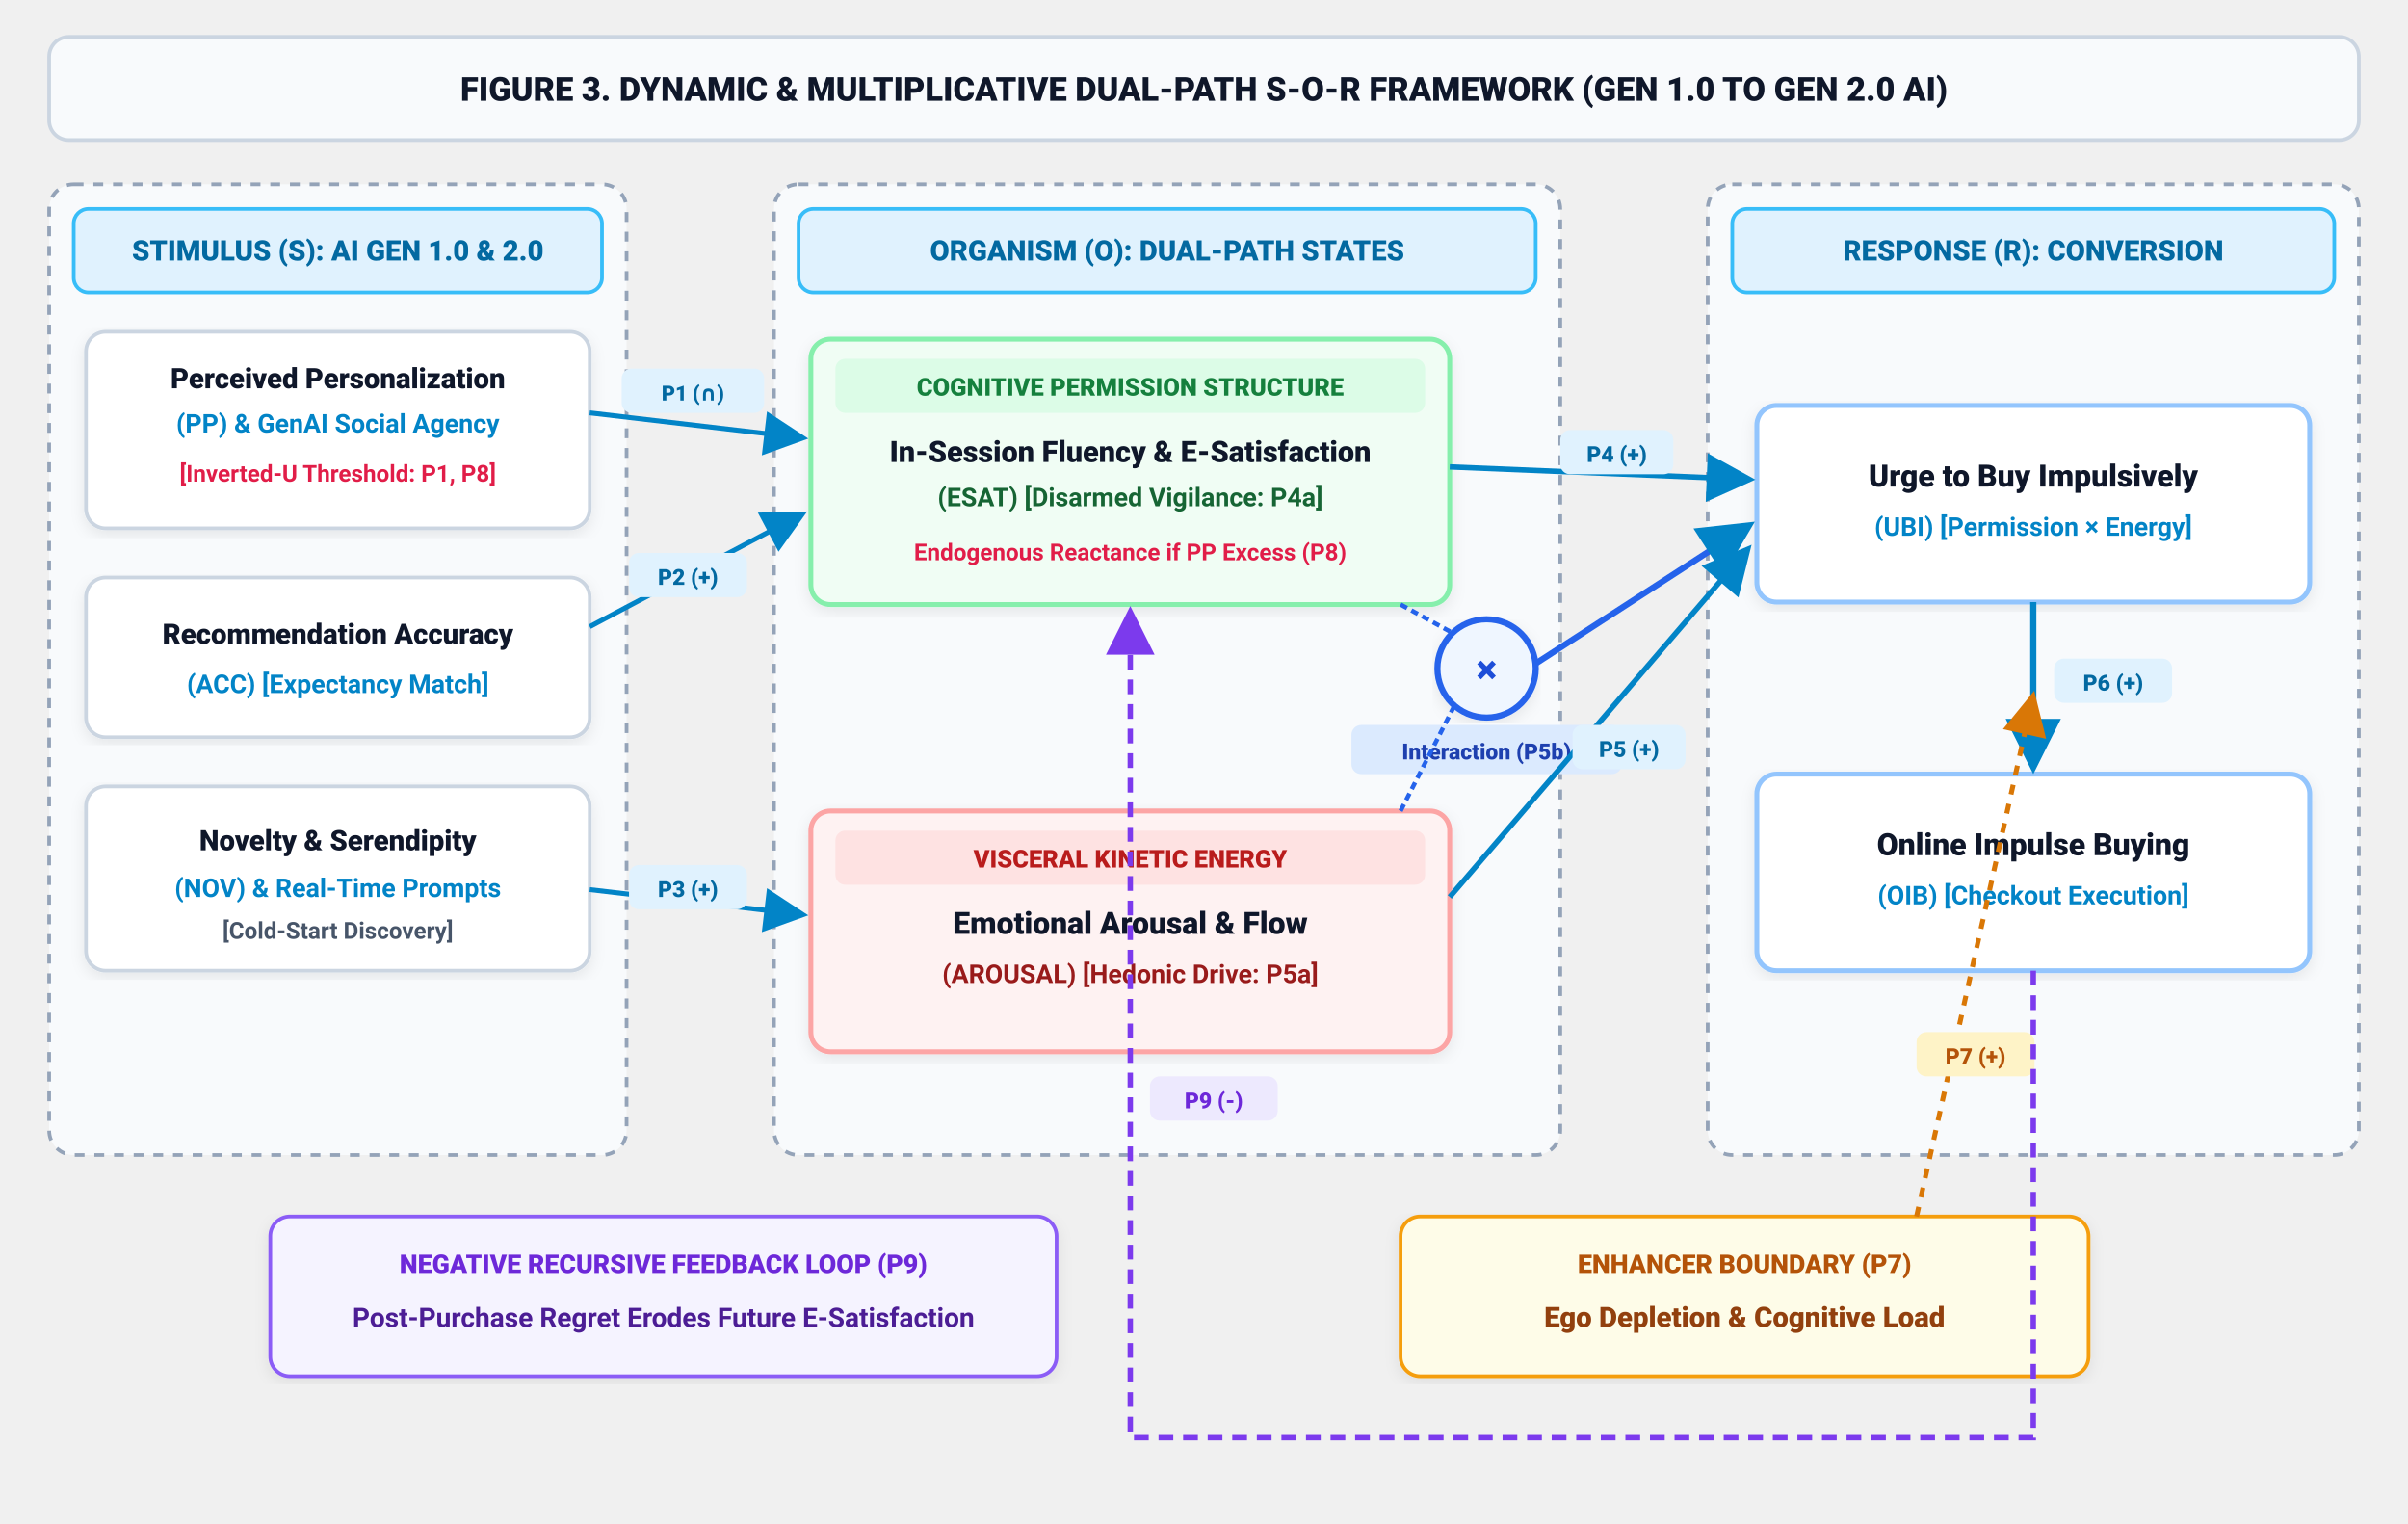
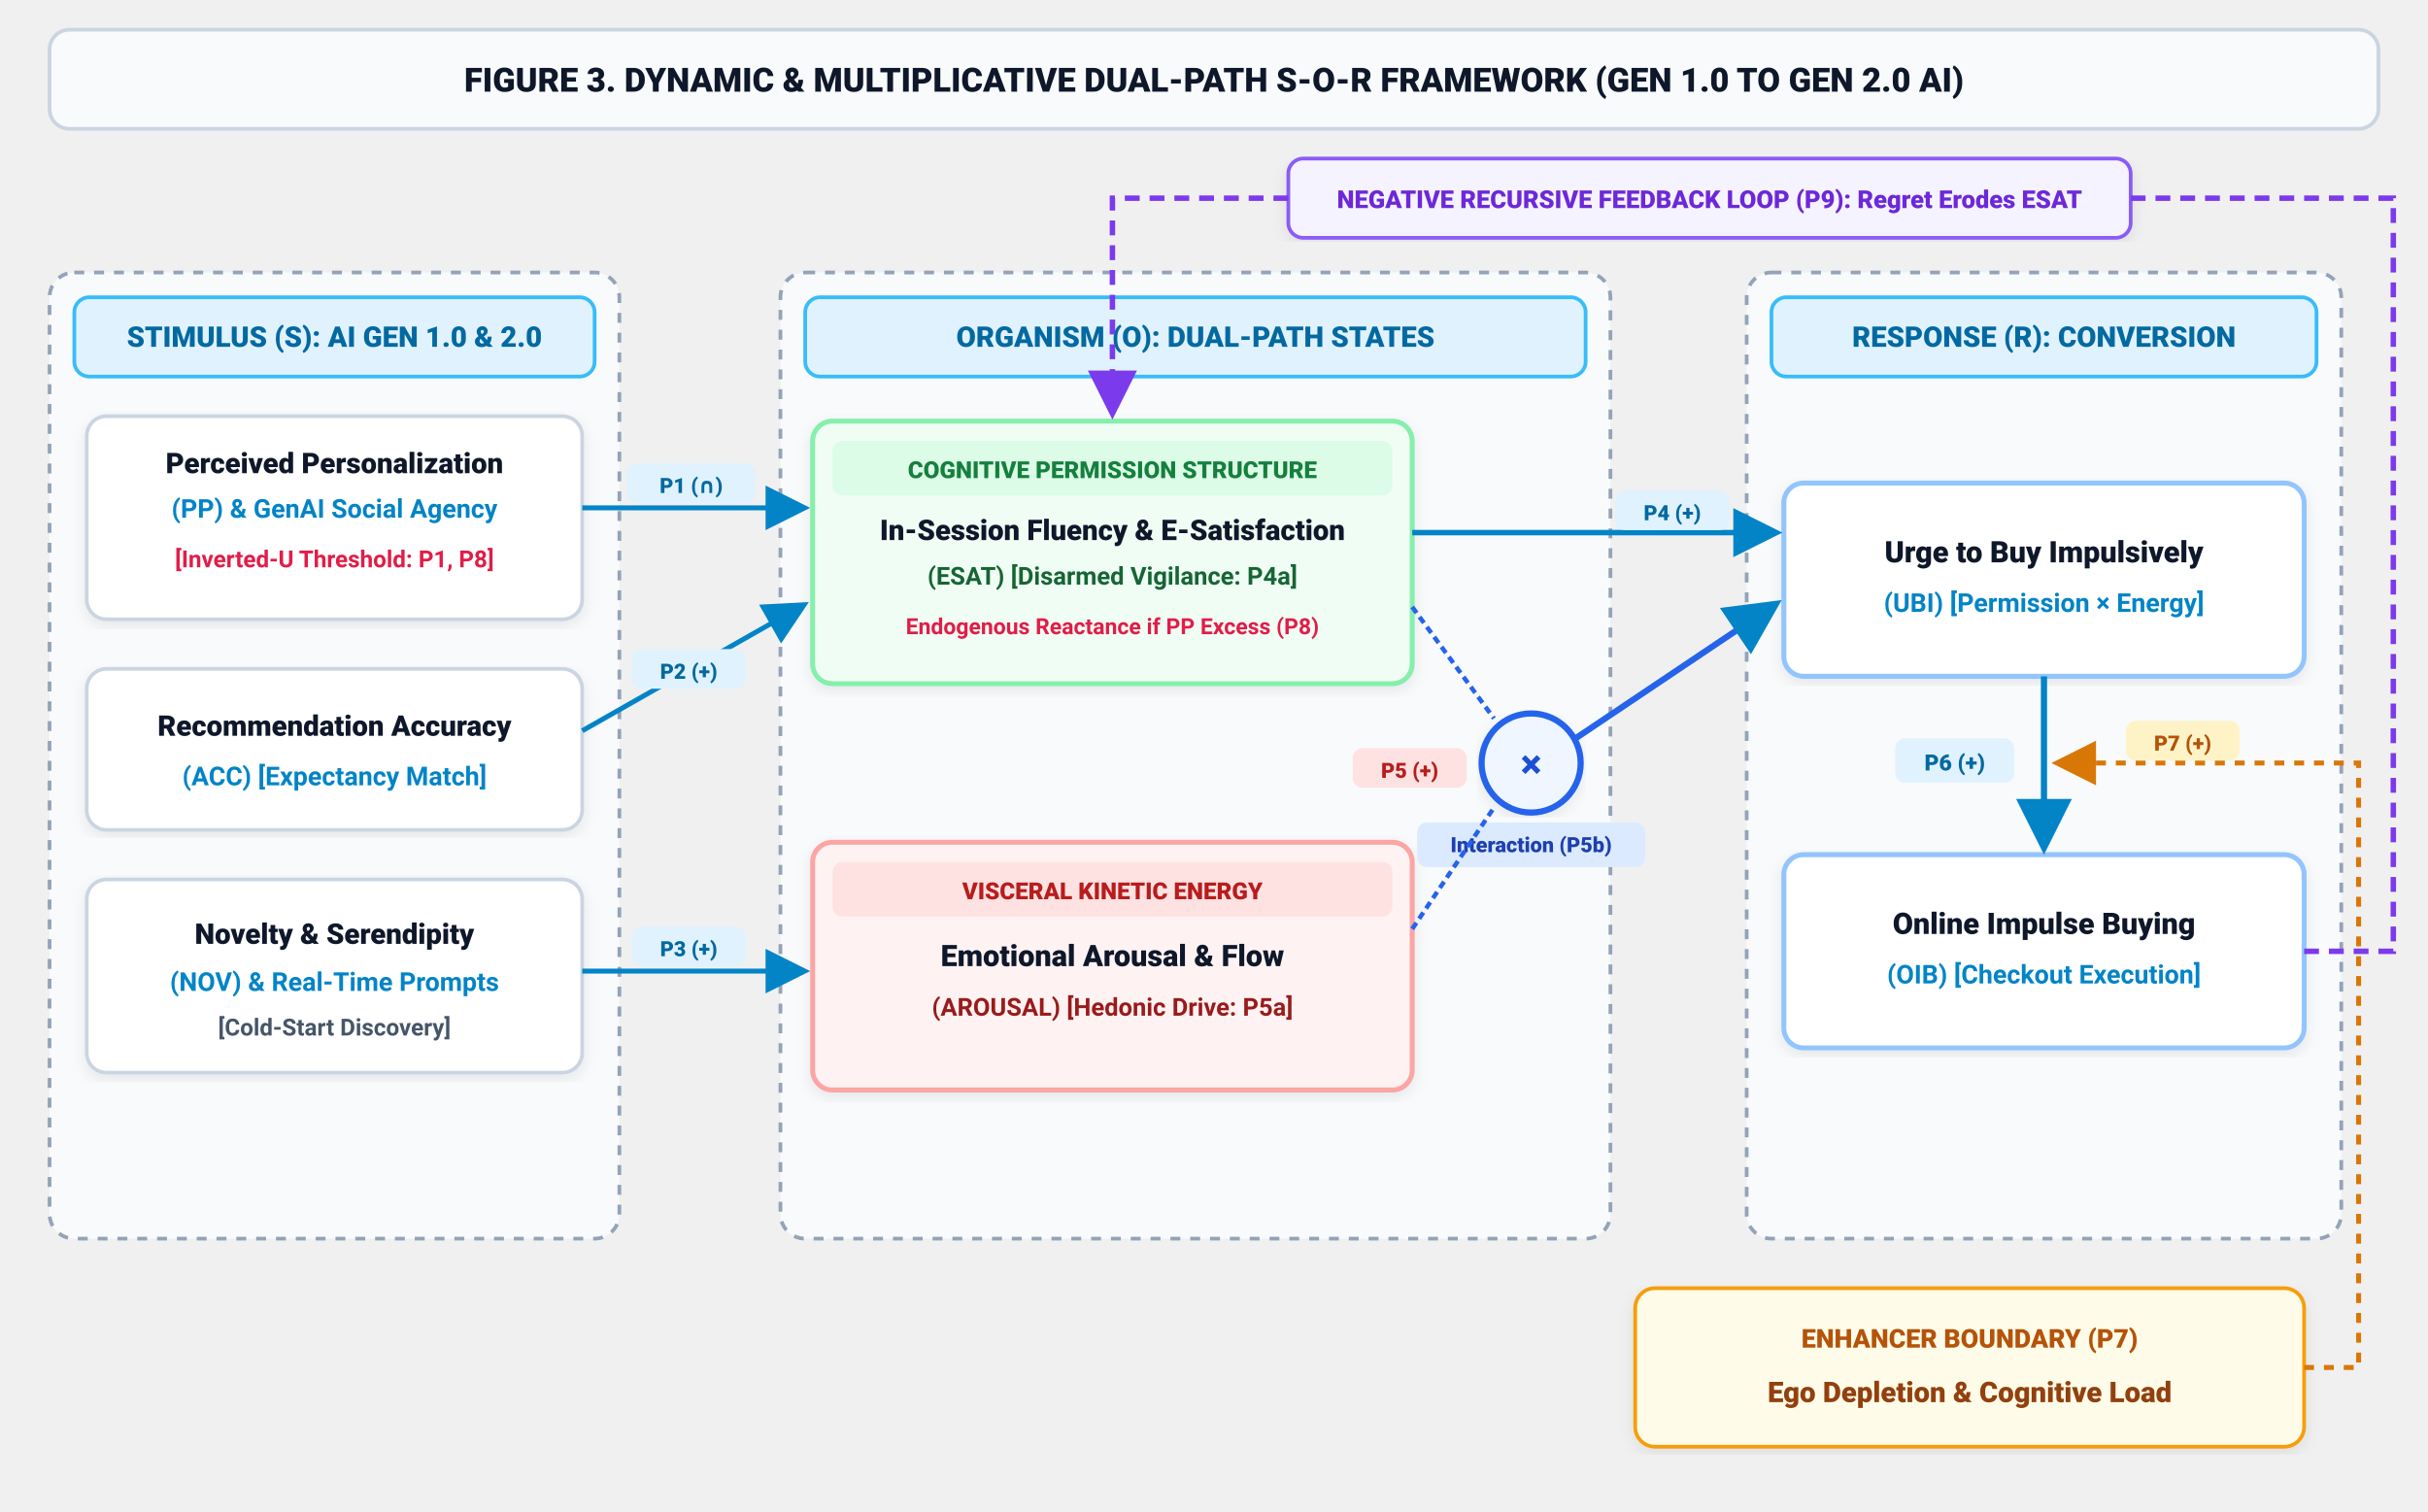
- <svg xmlns="http://www.w3.org/2000/svg" viewBox="0 0 980 620" width="100%" height="auto" style="font-family:'Plus Jakarta Sans',-apple-system,BlinkMacSystemFont,Segoe UI,Roboto,sans-serif; background:#ffffff;">
+ <svg xmlns="http://www.w3.org/2000/svg" viewBox="0 0 980 610" width="100%" height="auto" style="font-family:'Plus Jakarta Sans',-apple-system,BlinkMacSystemFont,Segoe UI,Roboto,sans-serif; background:#ffffff;">
  <defs>
    <marker id="marr" markerWidth="9" markerHeight="9" refX="7" refY="4.5" orient="auto">
      <path d="M 0 0 L 9 4.5 L 0 9 Z" fill="#0284c7" />
    </marker>
    <marker id="marr-orange" markerWidth="9" markerHeight="9" refX="7" refY="4.5" orient="auto">
      <path d="M 0 0 L 9 4.5 L 0 9 Z" fill="#d97706" />
-     </marker>
-     <marker id="marr-rose" markerWidth="9" markerHeight="9" refX="7" refY="4.5" orient="auto">
-       <path d="M 0 0 L 9 4.5 L 0 9 Z" fill="#e11d48" />
    </marker>
    <marker id="marr-purple" markerWidth="9" markerHeight="9" refX="7" refY="4.5" orient="auto">
      <path d="M 0 0 L 9 4.5 L 0 9 Z" fill="#7c3aed" />
    </marker>
    <filter id="mshadow" x="-5%" y="-5%" width="110%" height="110%">
      <feDropShadow dx="0" dy="2" stdDeviation="3" flood-opacity="0.08" />
    </filter>
  </defs>
-   <rect x="20" y="15" width="940" height="42" rx="8" fill="#f8fafc" stroke="#cbd5e1" stroke-width="1.5" />
-   <text x="490" y="41" text-anchor="middle" font-size="13.5" font-weight="800" fill="#0f172a">FIGURE 3. DYNAMIC &amp; MULTIPLICATIVE DUAL-PATH S-O-R FRAMEWORK (GEN 1.0 TO GEN 2.0 AI)</text>
-   <rect x="20" y="75" width="235" height="395" rx="10" fill="#f8fafc" stroke="#94a3b8" stroke-width="1.5" stroke-dasharray="4,4" />
-   <rect x="30" y="85" width="215" height="34" rx="6" fill="#e0f2fe" stroke="#38bdf8" stroke-width="1.5" />
-   <text x="137.5" y="106" text-anchor="middle" font-size="11.5" font-weight="800" fill="#0369a1">STIMULUS (S): AI GEN 1.0 &amp; 2.0</text>
-   <rect x="315" y="75" width="320" height="395" rx="10" fill="#f8fafc" stroke="#94a3b8" stroke-width="1.5" stroke-dasharray="4,4" />
-   <rect x="325" y="85" width="300" height="34" rx="6" fill="#e0f2fe" stroke="#38bdf8" stroke-width="1.5" />
-   <text x="475" y="106" text-anchor="middle" font-size="11.5" font-weight="800" fill="#0369a1">ORGANISM (O): DUAL-PATH STATES</text>
-   <rect x="695" y="75" width="265" height="395" rx="10" fill="#f8fafc" stroke="#94a3b8" stroke-width="1.5" stroke-dasharray="4,4" />
-   <rect x="705" y="85" width="245" height="34" rx="6" fill="#e0f2fe" stroke="#38bdf8" stroke-width="1.5" />
-   <text x="827.5" y="106" text-anchor="middle" font-size="11.5" font-weight="800" fill="#0369a1">RESPONSE (R): CONVERSION</text>
-   <rect x="35" y="135" width="205" height="80" rx="8" fill="#ffffff" stroke="#cbd5e1" stroke-width="1.5" filter="url(#mshadow)" />
-   <text x="137.5" y="158" text-anchor="middle" font-size="11.5" font-weight="800" fill="#0f172a">Perceived Personalization</text>
-   <text x="137.5" y="176" text-anchor="middle" font-size="10.5" font-weight="600" fill="#0284c7">(PP) &amp; GenAI Social Agency</text>
-   <text x="137.5" y="196" text-anchor="middle" font-size="9.5" font-weight="700" fill="#e11d48">[Inverted-U Threshold: P1, P8]</text>
-   <rect x="35" y="235" width="205" height="65" rx="8" fill="#ffffff" stroke="#cbd5e1" stroke-width="1.5" filter="url(#mshadow)" />
-   <text x="137.5" y="262" text-anchor="middle" font-size="11.5" font-weight="800" fill="#0f172a">Recommendation Accuracy</text>
-   <text x="137.5" y="282" text-anchor="middle" font-size="10.5" font-weight="600" fill="#0284c7">(ACC) [Expectancy Match]</text>
-   <rect x="35" y="320" width="205" height="75" rx="8" fill="#ffffff" stroke="#cbd5e1" stroke-width="1.5" filter="url(#mshadow)" />
-   <text x="137.5" y="346" text-anchor="middle" font-size="11.5" font-weight="800" fill="#0f172a">Novelty &amp; Serendipity</text>
-   <text x="137.5" y="365" text-anchor="middle" font-size="10.5" font-weight="600" fill="#0284c7">(NOV) &amp; Real-Time Prompts</text>
-   <text x="137.5" y="382" text-anchor="middle" font-size="9.5" font-weight="600" fill="#475569">[Cold-Start Discovery]</text>
-   <rect x="330" y="138" width="260" height="108" rx="8" fill="#f0fdf4" stroke="#86efac" stroke-width="2" filter="url(#mshadow)" />
-   <rect x="340" y="146" width="240" height="22" rx="4" fill="#dcfce7" />
-   <text x="460" y="161" text-anchor="middle" font-size="10" font-weight="800" fill="#15803d">COGNITIVE PERMISSION STRUCTURE</text>
-   <text x="460" y="188" text-anchor="middle" font-size="12" font-weight="800" fill="#0f172a">In-Session Fluency &amp; E-Satisfaction</text>
-   <text x="460" y="206" text-anchor="middle" font-size="10.5" font-weight="600" fill="#166534">(ESAT) [Disarmed Vigilance: P4a]</text>
-   <text x="460" y="228" text-anchor="middle" font-size="9.5" font-weight="700" fill="#e11d48">Endogenous Reactance if PP Excess (P8)</text>
-   <circle cx="605" cy="272" r="20" fill="#eff6ff" stroke="#2563eb" stroke-width="2.5" filter="url(#mshadow)" />
-   <text x="605" y="278" text-anchor="middle" font-size="16" font-weight="800" fill="#1d4ed8">×</text>
-   <rect x="550" y="295" width="110" height="20" rx="4" fill="#dbeafe" />
-   <text x="605" y="309" text-anchor="middle" font-size="9" font-weight="800" fill="#1e40af">Interaction (P5b)</text>
-   <rect x="330" y="330" width="260" height="98" rx="8" fill="#fef2f2" stroke="#fca5a5" stroke-width="2" filter="url(#mshadow)" />
-   <rect x="340" y="338" width="240" height="22" rx="4" fill="#fee2e2" />
-   <text x="460" y="353" text-anchor="middle" font-size="10" font-weight="800" fill="#b91c1c">VISCERAL KINETIC ENERGY</text>
-   <text x="460" y="380" text-anchor="middle" font-size="12.5" font-weight="800" fill="#0f172a">Emotional Arousal &amp; Flow</text>
-   <text x="460" y="400" text-anchor="middle" font-size="10.5" font-weight="600" fill="#991b1b">(AROUSAL) [Hedonic Drive: P5a]</text>
-   <rect x="715" y="165" width="225" height="80" rx="8" fill="#ffffff" stroke="#93c5fd" stroke-width="2" filter="url(#mshadow)" />
-   <text x="827.5" y="198" text-anchor="middle" font-size="12.5" font-weight="800" fill="#0f172a">Urge to Buy Impulsively</text>
-   <text x="827.5" y="218" text-anchor="middle" font-size="10.5" font-weight="600" fill="#0284c7">(UBI) [Permission × Energy]</text>
-   <rect x="715" y="315" width="225" height="80" rx="8" fill="#ffffff" stroke="#93c5fd" stroke-width="2" filter="url(#mshadow)" />
-   <text x="827.5" y="348" text-anchor="middle" font-size="12.5" font-weight="800" fill="#0f172a">Online Impulse Buying</text>
-   <text x="827.5" y="368" text-anchor="middle" font-size="10.5" font-weight="600" fill="#0284c7">(OIB) [Checkout Execution]</text>
-   <line x1="240" y1="168" x2="325" y2="178" stroke="#0284c7" stroke-width="2" marker-end="url(#marr)" />
-   <rect x="253" y="150" width="58" height="18" rx="4" fill="#e0f2fe" />
-   <text x="282" y="163" text-anchor="middle" font-size="8.5" font-weight="800" fill="#0369a1">P1 (∩)</text>
-   <line x1="240" y1="255" x2="325" y2="210" stroke="#0284c7" stroke-width="2" marker-end="url(#marr)" />
-   <rect x="256" y="225" width="48" height="18" rx="4" fill="#e0f2fe" />
-   <text x="280" y="238" text-anchor="middle" font-size="9" font-weight="800" fill="#0369a1">P2 (+)</text>
-   <line x1="240" y1="362" x2="325" y2="372" stroke="#0284c7" stroke-width="2" marker-end="url(#marr)" />
-   <rect x="256" y="352" width="48" height="18" rx="4" fill="#e0f2fe" />
-   <text x="280" y="365" text-anchor="middle" font-size="9" font-weight="800" fill="#0369a1">P3 (+)</text>
-   <line x1="590" y1="190" x2="710" y2="195" stroke="#0284c7" stroke-width="2.2" marker-end="url(#marr)" />
-   <rect x="635" y="175" width="46" height="18" rx="4" fill="#e0f2fe" />
-   <text x="658" y="188" text-anchor="middle" font-size="9" font-weight="800" fill="#0369a1">P4 (+)</text>
-   <line x1="570" y1="246" x2="592" y2="258" stroke="#2563eb" stroke-width="1.8" stroke-dasharray="3,2" />
-   <line x1="590" y1="365" x2="710" y2="225" stroke="#0284c7" stroke-width="2.2" marker-end="url(#marr)" />
-   <rect x="640" y="295" width="46" height="18" rx="4" fill="#e0f2fe" />
-   <text x="663" y="308" text-anchor="middle" font-size="9" font-weight="800" fill="#0369a1">P5 (+)</text>
-   <line x1="570" y1="330" x2="592" y2="287" stroke="#2563eb" stroke-width="1.8" stroke-dasharray="3,2" />
-   <line x1="625" y1="270" x2="710" y2="215" stroke="#2563eb" stroke-width="2.5" marker-end="url(#marr)" />
-   <line x1="827.5" y1="245" x2="827.5" y2="310" stroke="#0284c7" stroke-width="2.5" marker-end="url(#marr)" />
-   <rect x="836" y="268" width="48" height="18" rx="4" fill="#e0f2fe" />
-   <text x="860" y="281" text-anchor="middle" font-size="9" font-weight="800" fill="#0369a1">P6 (+)</text>
-   <rect x="570" y="495" width="280" height="65" rx="8" fill="#fefce8" stroke="#f59e0b" stroke-width="1.5" filter="url(#mshadow)" />
-   <text x="710" y="518" text-anchor="middle" font-size="10.5" font-weight="800" fill="#b45309">ENHANCER BOUNDARY (P7)</text>
-   <text x="710" y="540" text-anchor="middle" font-size="11.5" font-weight="800" fill="#92400e">Ego Depletion &amp; Cognitive Load</text>
-   <line x1="780" y1="495" x2="827" y2="285" stroke="#d97706" stroke-width="2" stroke-dasharray="4,4" marker-end="url(#marr-orange)" />
-   <rect x="780" y="420" width="48" height="18" rx="4" fill="#fef3c7" />
-   <text x="804" y="433" text-anchor="middle" font-size="9" font-weight="800" fill="#b45309">P7 (+)</text>
-   <path d="M 827.5 395 L 827.5 585 L 460 585 L 460 251" fill="none" stroke="#7c3aed" stroke-width="2.2" stroke-dasharray="6,4" marker-end="url(#marr-purple)" />
-   <rect x="110" y="495" width="320" height="65" rx="8" fill="#f5f3ff" stroke="#8b5cf6" stroke-width="1.5" filter="url(#mshadow)" />
-   <text x="270" y="518" text-anchor="middle" font-size="10.5" font-weight="800" fill="#6d28d9">NEGATIVE RECURSIVE FEEDBACK LOOP (P9)</text>
-   <text x="270" y="540" text-anchor="middle" font-size="11" font-weight="700" fill="#4c1d95">Post-Purchase Regret Erodes Future E-Satisfaction</text>
-   <rect x="468" y="438" width="52" height="18" rx="4" fill="#ede9fe" />
-   <text x="494" y="451" text-anchor="middle" font-size="9" font-weight="800" fill="#6d28d9">P9 (-)</text>
+   <rect x="20" y="12" width="940" height="40" rx="8" fill="#f8fafc" stroke="#cbd5e1" stroke-width="1.5" />
+   <text x="490" y="37" text-anchor="middle" font-size="13.5" font-weight="800" fill="#0f172a">FIGURE 3. DYNAMIC &amp; MULTIPLICATIVE DUAL-PATH S-O-R FRAMEWORK (GEN 1.0 TO GEN 2.0 AI)</text>
+   <rect x="520" y="64" width="340" height="32" rx="6" fill="#f5f3ff" stroke="#8b5cf6" stroke-width="1.5" filter="url(#mshadow)" />
+   <text x="690" y="84" text-anchor="middle" font-size="10" font-weight="800" fill="#6d28d9">NEGATIVE RECURSIVE FEEDBACK LOOP (P9): Regret Erodes ESAT</text>
+   <rect x="20" y="110" width="230" height="390" rx="10" fill="#f8fafc" stroke="#94a3b8" stroke-width="1.5" stroke-dasharray="4,4" />
+   <rect x="30" y="120" width="210" height="32" rx="6" fill="#e0f2fe" stroke="#38bdf8" stroke-width="1.5" />
+   <text x="135" y="140" text-anchor="middle" font-size="11.5" font-weight="800" fill="#0369a1">STIMULUS (S): AI GEN 1.0 &amp; 2.0</text>
+   <rect x="315" y="110" width="335" height="390" rx="10" fill="#f8fafc" stroke="#94a3b8" stroke-width="1.5" stroke-dasharray="4,4" />
+   <rect x="325" y="120" width="315" height="32" rx="6" fill="#e0f2fe" stroke="#38bdf8" stroke-width="1.5" />
+   <text x="482.5" y="140" text-anchor="middle" font-size="11.5" font-weight="800" fill="#0369a1">ORGANISM (O): DUAL-PATH STATES</text>
+   <rect x="705" y="110" width="240" height="390" rx="10" fill="#f8fafc" stroke="#94a3b8" stroke-width="1.5" stroke-dasharray="4,4" />
+   <rect x="715" y="120" width="220" height="32" rx="6" fill="#e0f2fe" stroke="#38bdf8" stroke-width="1.5" />
+   <text x="825" y="140" text-anchor="middle" font-size="11.5" font-weight="800" fill="#0369a1">RESPONSE (R): CONVERSION</text>
+   <rect x="35" y="168" width="200" height="82" rx="8" fill="#ffffff" stroke="#cbd5e1" stroke-width="1.5" filter="url(#mshadow)" />
+   <text x="135" y="191" text-anchor="middle" font-size="11.5" font-weight="800" fill="#0f172a">Perceived Personalization</text>
+   <text x="135" y="209" text-anchor="middle" font-size="10.5" font-weight="600" fill="#0284c7">(PP) &amp; GenAI Social Agency</text>
+   <text x="135" y="229" text-anchor="middle" font-size="9.5" font-weight="700" fill="#e11d48">[Inverted-U Threshold: P1, P8]</text>
+   <rect x="35" y="270" width="200" height="65" rx="8" fill="#ffffff" stroke="#cbd5e1" stroke-width="1.5" filter="url(#mshadow)" />
+   <text x="135" y="297" text-anchor="middle" font-size="11.5" font-weight="800" fill="#0f172a">Recommendation Accuracy</text>
+   <text x="135" y="317" text-anchor="middle" font-size="10.5" font-weight="600" fill="#0284c7">(ACC) [Expectancy Match]</text>
+   <rect x="35" y="355" width="200" height="78" rx="8" fill="#ffffff" stroke="#cbd5e1" stroke-width="1.5" filter="url(#mshadow)" />
+   <text x="135" y="381" text-anchor="middle" font-size="11.5" font-weight="800" fill="#0f172a">Novelty &amp; Serendipity</text>
+   <text x="135" y="400" text-anchor="middle" font-size="10.5" font-weight="600" fill="#0284c7">(NOV) &amp; Real-Time Prompts</text>
+   <text x="135" y="418" text-anchor="middle" font-size="9.5" font-weight="600" fill="#475569">[Cold-Start Discovery]</text>
+   <rect x="328" y="170" width="242" height="106" rx="8" fill="#f0fdf4" stroke="#86efac" stroke-width="2" filter="url(#mshadow)" />
+   <rect x="336" y="178" width="226" height="22" rx="4" fill="#dcfce7" />
+   <text x="449" y="193" text-anchor="middle" font-size="9.5" font-weight="800" fill="#15803d">COGNITIVE PERMISSION STRUCTURE</text>
+   <text x="449" y="218" text-anchor="middle" font-size="11.5" font-weight="800" fill="#0f172a">In-Session Fluency &amp; E-Satisfaction</text>
+   <text x="449" y="236" text-anchor="middle" font-size="10" font-weight="600" fill="#166534">(ESAT) [Disarmed Vigilance: P4a]</text>
+   <text x="449" y="256" text-anchor="middle" font-size="9" font-weight="700" fill="#e11d48">Endogenous Reactance if PP Excess (P8)</text>
+   <rect x="328" y="340" width="242" height="100" rx="8" fill="#fef2f2" stroke="#fca5a5" stroke-width="2" filter="url(#mshadow)" />
+   <rect x="336" y="348" width="226" height="22" rx="4" fill="#fee2e2" />
+   <text x="449" y="363" text-anchor="middle" font-size="9.5" font-weight="800" fill="#b91c1c">VISCERAL KINETIC ENERGY</text>
+   <text x="449" y="390" text-anchor="middle" font-size="12" font-weight="800" fill="#0f172a">Emotional Arousal &amp; Flow</text>
+   <text x="449" y="410" text-anchor="middle" font-size="10" font-weight="600" fill="#991b1b">(AROUSAL) [Hedonic Drive: P5a]</text>
+   <circle cx="618" cy="308" r="20" fill="#eff6ff" stroke="#2563eb" stroke-width="2.5" filter="url(#mshadow)" />
+   <text x="618" y="314" text-anchor="middle" font-size="16" font-weight="800" fill="#1d4ed8">×</text>
+   <rect x="572" y="332" width="92" height="18" rx="4" fill="#dbeafe" />
+   <text x="618" y="344" text-anchor="middle" font-size="8.5" font-weight="800" fill="#1e40af">Interaction (P5b)</text>
+   <rect x="720" y="195" width="210" height="78" rx="8" fill="#ffffff" stroke="#93c5fd" stroke-width="2" filter="url(#mshadow)" />
+   <text x="825" y="227" text-anchor="middle" font-size="12" font-weight="800" fill="#0f172a">Urge to Buy Impulsively</text>
+   <text x="825" y="247" text-anchor="middle" font-size="10.5" font-weight="600" fill="#0284c7">(UBI) [Permission × Energy]</text>
+   <rect x="720" y="345" width="210" height="78" rx="8" fill="#ffffff" stroke="#93c5fd" stroke-width="2" filter="url(#mshadow)" />
+   <text x="825" y="377" text-anchor="middle" font-size="12" font-weight="800" fill="#0f172a">Online Impulse Buying</text>
+   <text x="825" y="397" text-anchor="middle" font-size="10.5" font-weight="600" fill="#0284c7">(OIB) [Checkout Execution]</text>
+   <line x1="235" y1="205" x2="323" y2="205" stroke="#0284c7" stroke-width="2" marker-end="url(#marr)" />
+   <rect x="253" y="187" width="52" height="16" rx="4" fill="#e0f2fe" />
+   <text x="279" y="199" text-anchor="middle" font-size="8.5" font-weight="800" fill="#0369a1">P1 (∩)</text>
+   <line x1="235" y1="295" x2="323" y2="245" stroke="#0284c7" stroke-width="2" marker-end="url(#marr)" />
+   <rect x="255" y="262" width="46" height="16" rx="4" fill="#e0f2fe" />
+   <text x="278" y="274" text-anchor="middle" font-size="8.5" font-weight="800" fill="#0369a1">P2 (+)</text>
+   <line x1="235" y1="392" x2="323" y2="392" stroke="#0284c7" stroke-width="2" marker-end="url(#marr)" />
+   <rect x="255" y="374" width="46" height="16" rx="4" fill="#e0f2fe" />
+   <text x="278" y="386" text-anchor="middle" font-size="8.5" font-weight="800" fill="#0369a1">P3 (+)</text>
+   <line x1="570" y1="215" x2="715" y2="215" stroke="#0284c7" stroke-width="2.2" marker-end="url(#marr)" />
+   <rect x="652" y="198" width="46" height="16" rx="4" fill="#e0f2fe" />
+   <text x="675" y="210" text-anchor="middle" font-size="8.5" font-weight="800" fill="#0369a1">P4 (+)</text>
+   <line x1="570" y1="245" x2="603" y2="290" stroke="#2563eb" stroke-width="1.8" stroke-dasharray="3,2" />
+   <line x1="570" y1="375" x2="603" y2="326" stroke="#2563eb" stroke-width="1.8" stroke-dasharray="3,2" />
+   <rect x="546" y="302" width="46" height="16" rx="4" fill="#fee2e2" />
+   <text x="569" y="314" text-anchor="middle" font-size="8.5" font-weight="800" fill="#b91c1c">P5 (+)</text>
+   <line x1="636" y1="298" x2="715" y2="245" stroke="#2563eb" stroke-width="2.5" marker-end="url(#marr)" />
+   <line x1="825" y1="273" x2="825" y2="340" stroke="#0284c7" stroke-width="2.5" marker-end="url(#marr)" />
+   <rect x="765" y="298" width="48" height="18" rx="4" fill="#e0f2fe" />
+   <text x="789" y="311" text-anchor="middle" font-size="9" font-weight="800" fill="#0369a1">P6 (+)</text>
+   <rect x="660" y="520" width="270" height="64" rx="8" fill="#fefce8" stroke="#f59e0b" stroke-width="1.5" filter="url(#mshadow)" />
+   <text x="795" y="544" text-anchor="middle" font-size="10.5" font-weight="800" fill="#b45309">ENHANCER BOUNDARY (P7)</text>
+   <text x="795" y="566" text-anchor="middle" font-size="11.5" font-weight="800" fill="#92400e">Ego Depletion &amp; Cognitive Load</text>
+   <path d="M 930 552 L 952 552 L 952 308 L 832 308" fill="none" stroke="#d97706" stroke-width="2" stroke-dasharray="4,4" marker-end="url(#marr-orange)" />
+   <rect x="858" y="291" width="46" height="16" rx="4" fill="#fef3c7" />
+   <text x="881" y="303" text-anchor="middle" font-size="8.5" font-weight="800" fill="#b45309">P7 (+)</text>
+   <path d="M 930 384 L 966 384 L 966 80 L 860 80" fill="none" stroke="#7c3aed" stroke-width="2.2" stroke-dasharray="6,4" />
+   <path d="M 520 80 L 449 80 L 449 165" fill="none" stroke="#7c3aed" stroke-width="2.2" stroke-dasharray="6,4" marker-end="url(#marr-purple)" />
</svg>
